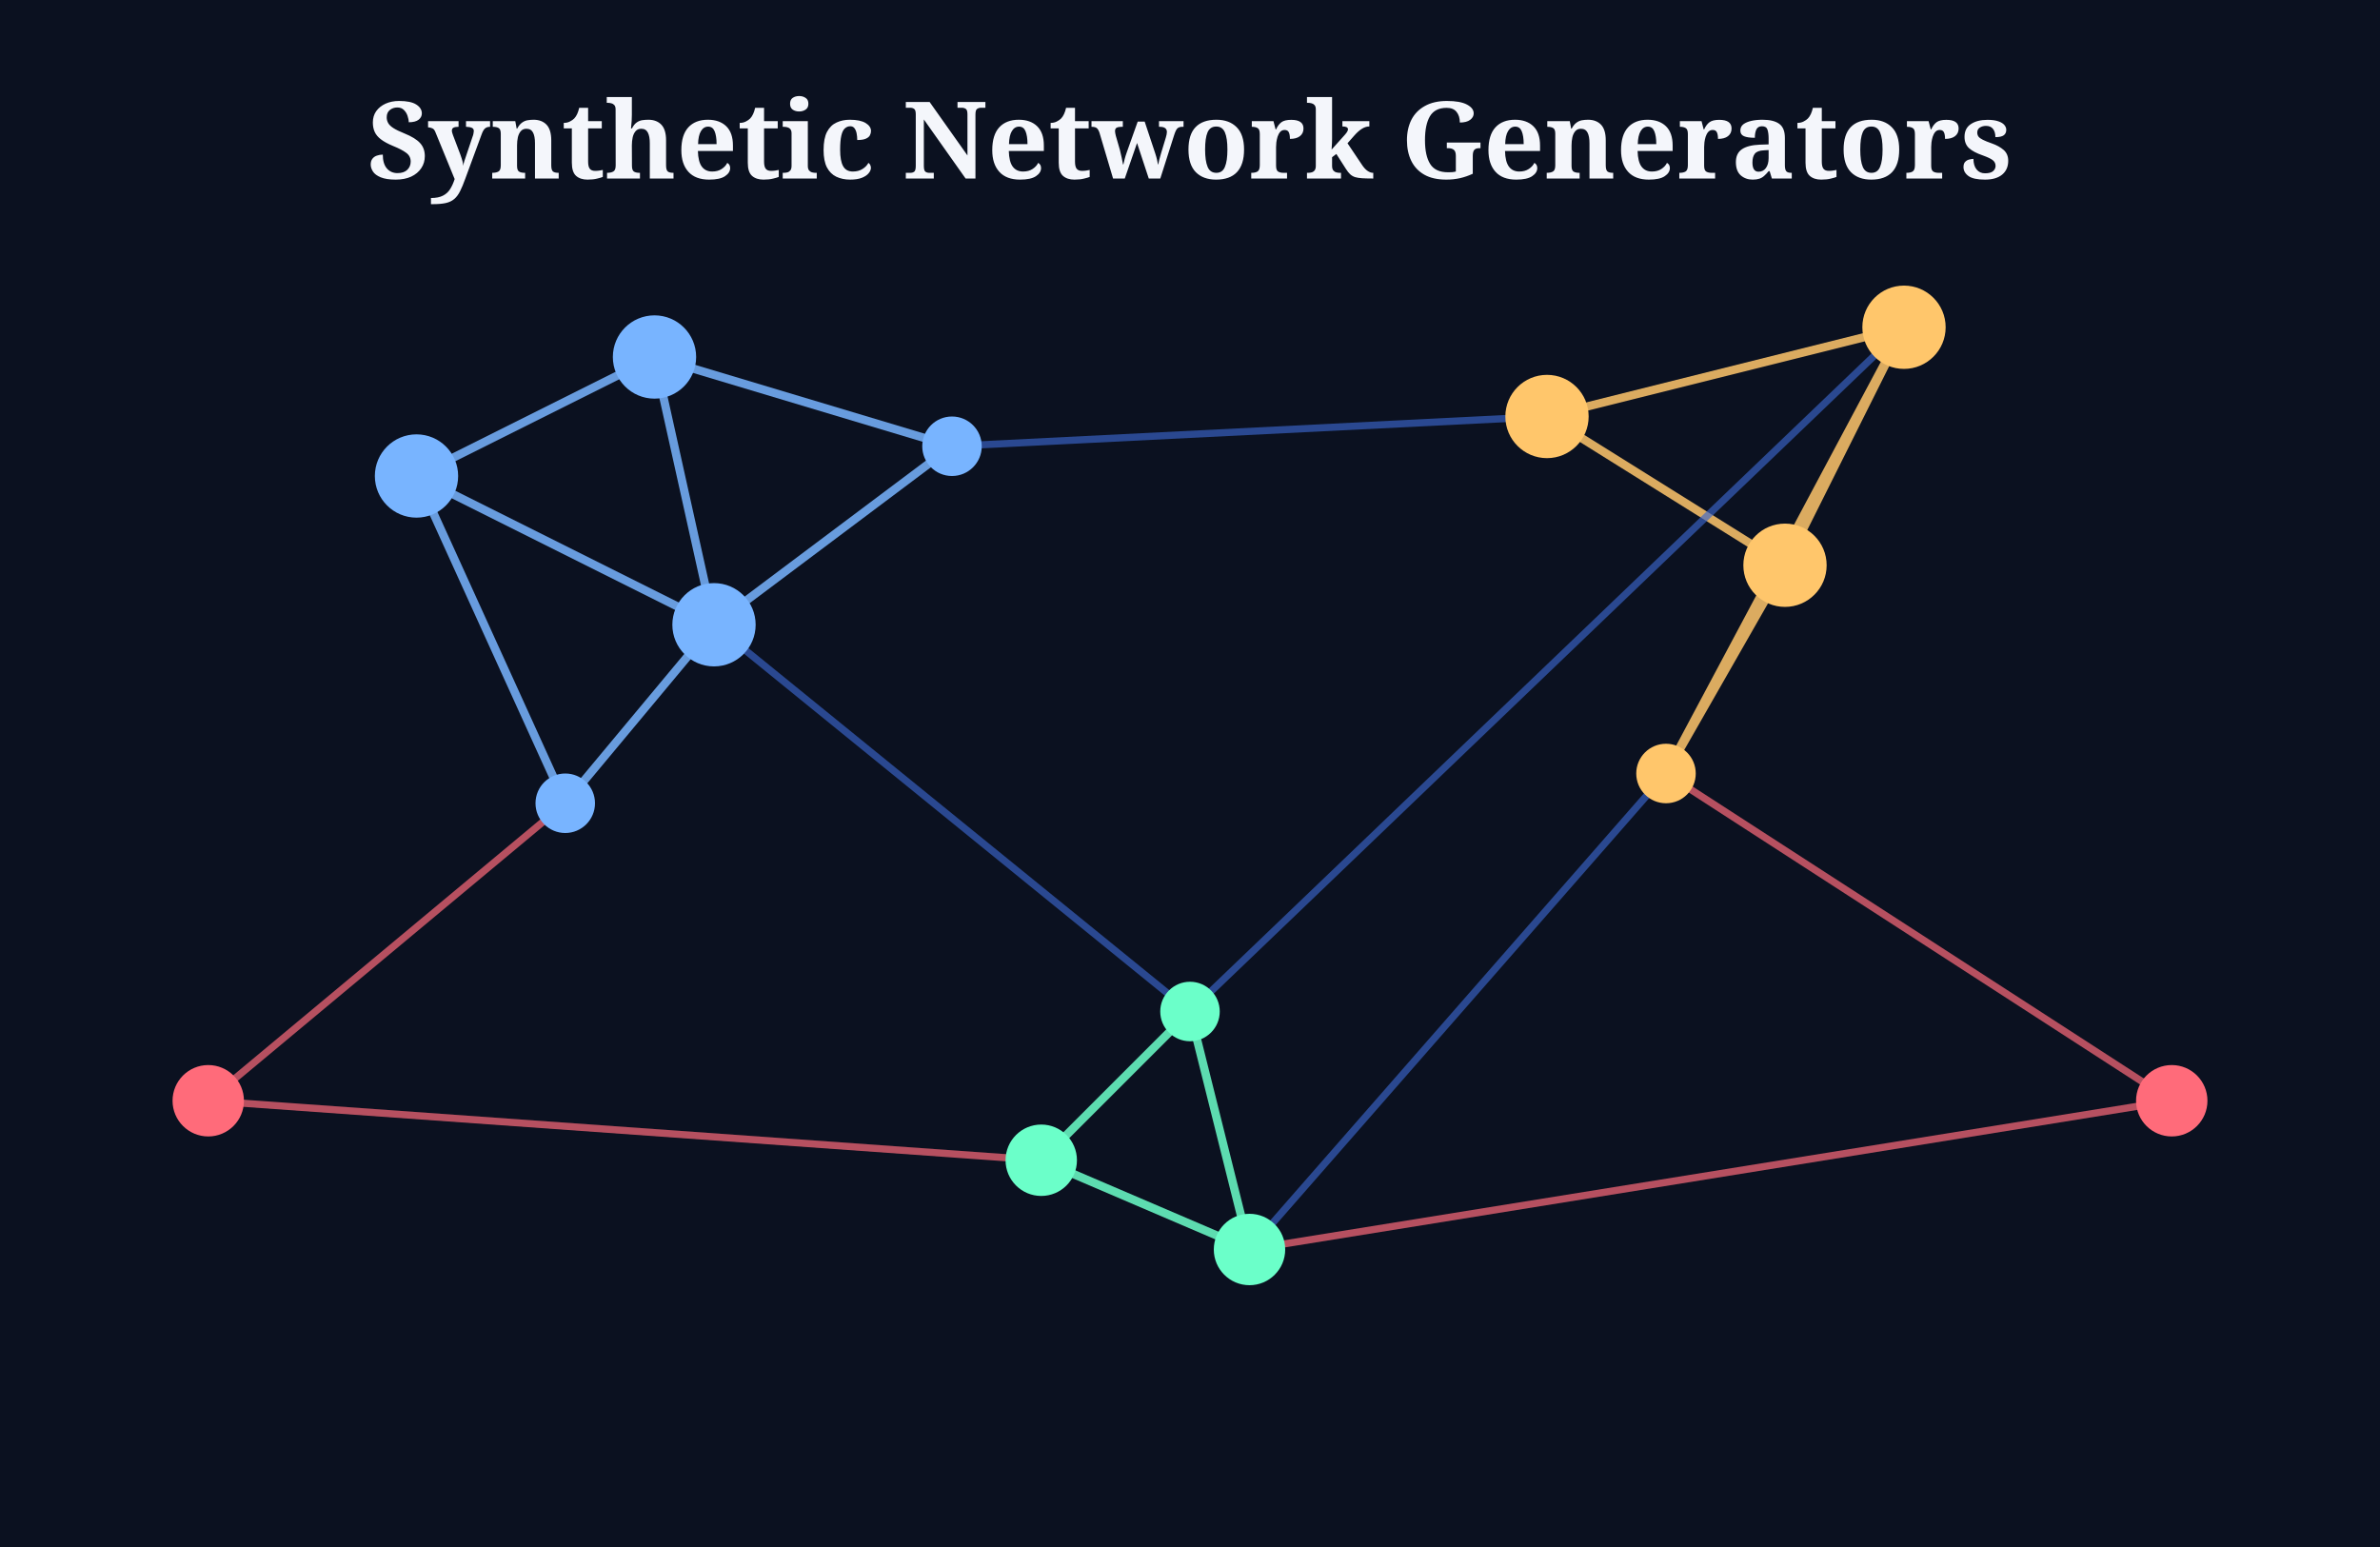
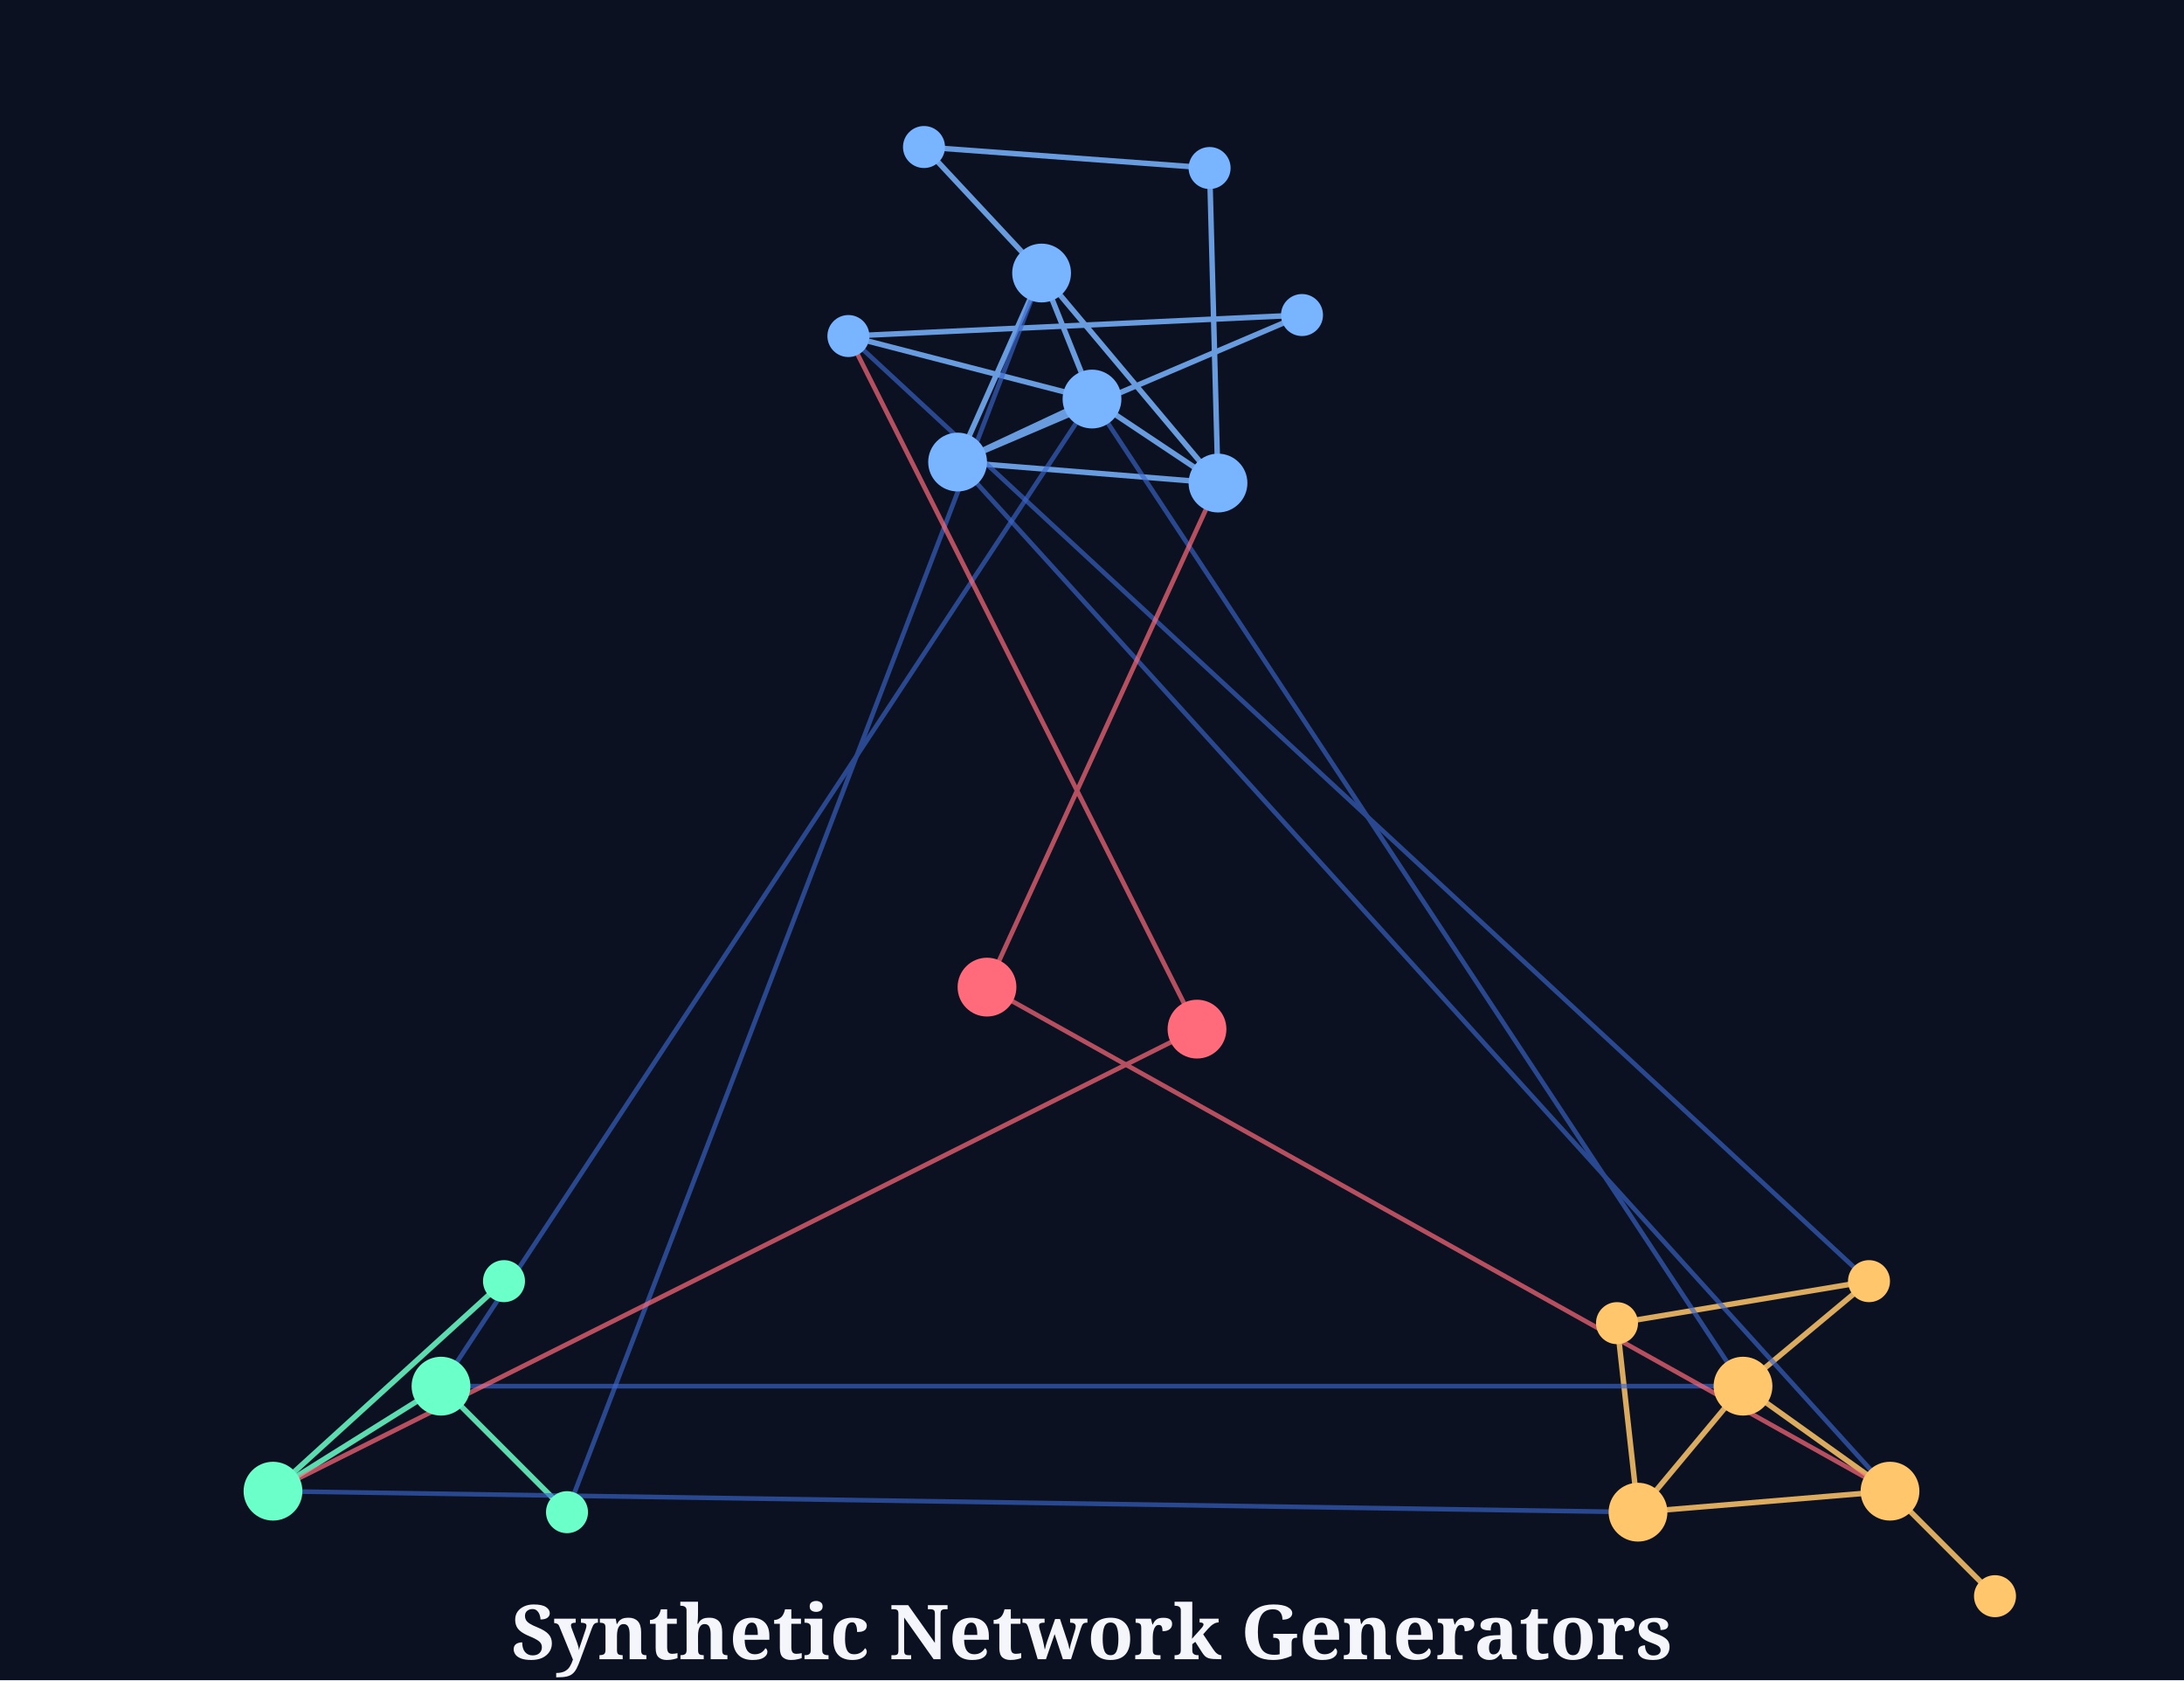
- <svg xmlns="http://www.w3.org/2000/svg" viewBox="0 0 400 260" width="400" height="260">
-   <rect width="400" height="260" fill="#0b1120" />
+ <svg xmlns="http://www.w3.org/2000/svg" viewBox="-260 -240 520 400" width="520" height="400">
+   <rect x="-260" y="-240" width="520" height="400" fill="#0b1120" />
  <g fill="none" stroke-linecap="round">
-     <g stroke="#78b4ff" stroke-width="1.4" opacity="0.85">
-       <line x1="70" y1="80" x2="110" y2="60" />
-       <line x1="70" y1="80" x2="120" y2="105" />
-       <line x1="110" y1="60" x2="120" y2="105" />
-       <line x1="110" y1="60" x2="160" y2="75" />
-       <line x1="120" y1="105" x2="160" y2="75" />
-       <line x1="120" y1="105" x2="95" y2="135" />
-       <line x1="95" y1="135" x2="70" y2="80" />
+     <g stroke="#78b4ff" stroke-width="1.3" opacity="0.85">
+       <line x1="0" y1="-145" x2="-32" y2="-130" />
+       <line x1="0" y1="-145" x2="30" y2="-125" />
+       <line x1="0" y1="-145" x2="-12" y2="-175" />
+       <line x1="-32" y1="-130" x2="30" y2="-125" />
+       <line x1="-32" y1="-130" x2="-12" y2="-175" />
+       <line x1="30" y1="-125" x2="-12" y2="-175" />
+       <line x1="0" y1="-145" x2="-58" y2="-160" />
+       <line x1="-32" y1="-130" x2="50" y2="-165" />
+       <line x1="30" y1="-125" x2="28" y2="-200" />
+       <line x1="-12" y1="-175" x2="-40" y2="-205" />
+       <line x1="-58" y1="-160" x2="50" y2="-165" />
+       <line x1="28" y1="-200" x2="-40" y2="-205" />
    </g>
-     <g stroke="#ffc66b" stroke-width="1.4" opacity="0.85">
-       <line x1="260" y1="70" x2="300" y2="95" />
-       <line x1="260" y1="70" x2="320" y2="55" />
-       <line x1="300" y1="95" x2="320" y2="55" />
-       <line x1="300" y1="95" x2="280" y2="130" />
-       <line x1="280" y1="130" x2="320" y2="55" />
+     <g stroke="#ffc66b" stroke-width="1.3" opacity="0.85">
+       <line x1="155" y1="90" x2="190" y2="115" />
+       <line x1="155" y1="90" x2="130" y2="120" />
+       <line x1="190" y1="115" x2="130" y2="120" />
+       <line x1="155" y1="90" x2="185" y2="65" />
+       <line x1="190" y1="115" x2="215" y2="140" />
+       <line x1="130" y1="120" x2="125" y2="75" />
+       <line x1="185" y1="65" x2="125" y2="75" />
    </g>
-     <g stroke="#6bffc9" stroke-width="1.4" opacity="0.85">
-       <line x1="175" y1="195" x2="210" y2="210" />
-       <line x1="175" y1="195" x2="200" y2="170" />
-       <line x1="210" y1="210" x2="200" y2="170" />
+     <g stroke="#6bffc9" stroke-width="1.3" opacity="0.85">
+       <line x1="-155" y1="90" x2="-195" y2="115" />
+       <line x1="-155" y1="90" x2="-125" y2="120" />
+       <line x1="-195" y1="115" x2="-140" y2="65" />
    </g>
-     <g stroke="#3a66cc" stroke-width="1.2" opacity="0.65">
-       <line x1="160" y1="75" x2="260" y2="70" />
-       <line x1="120" y1="105" x2="200" y2="170" />
-       <line x1="280" y1="130" x2="210" y2="210" />
-       <line x1="320" y1="55" x2="200" y2="170" />
+     <g stroke="#3a66cc" stroke-width="1.1" opacity="0.65">
+       <line x1="0" y1="-145" x2="155" y2="90" />
+       <line x1="-32" y1="-130" x2="190" y2="115" />
+       <line x1="-58" y1="-160" x2="185" y2="65" />
    </g>
-     <g stroke="#ff6b7a" stroke-width="1.2" opacity="0.7">
-       <line x1="35" y1="185" x2="95" y2="135" />
-       <line x1="35" y1="185" x2="175" y2="195" />
-       <line x1="365" y1="185" x2="280" y2="130" />
-       <line x1="365" y1="185" x2="210" y2="210" />
+     <g stroke="#3a66cc" stroke-width="1.1" opacity="0.65">
+       <line x1="155" y1="90" x2="-155" y2="90" />
+       <line x1="130" y1="120" x2="-195" y2="115" />
+     </g>
+     <g stroke="#3a66cc" stroke-width="1.1" opacity="0.65">
+       <line x1="0" y1="-145" x2="-155" y2="90" />
+       <line x1="-12" y1="-175" x2="-125" y2="120" />
+     </g>
+     <g stroke="#ff6b7a" stroke-width="1.1" opacity="0.7">
+       <line x1="-25" y1="-5" x2="30" y2="-125" />
+       <line x1="-25" y1="-5" x2="190" y2="115" />
+       <line x1="25" y1="5" x2="-195" y2="115" />
+       <line x1="25" y1="5" x2="-58" y2="-160" />
    </g>
  </g>
  <g>
    <g fill="#78b4ff">
-       <circle cx="70" cy="80" r="7" />
-       <circle cx="110" cy="60" r="7" />
-       <circle cx="120" cy="105" r="7" />
-       <circle cx="160" cy="75" r="5" />
-       <circle cx="95" cy="135" r="5" />
+       <circle cx="0" cy="-145" r="7" />
+       <circle cx="-32" cy="-130" r="7" />
+       <circle cx="30" cy="-125" r="7" />
+       <circle cx="-12" cy="-175" r="7" />
+       <circle cx="-58" cy="-160" r="5" />
+       <circle cx="50" cy="-165" r="5" />
+       <circle cx="28" cy="-200" r="5" />
+       <circle cx="-40" cy="-205" r="5" />
    </g>
    <g fill="#ffc66b">
-       <circle cx="260" cy="70" r="7" />
-       <circle cx="300" cy="95" r="7" />
-       <circle cx="320" cy="55" r="7" />
-       <circle cx="280" cy="130" r="5" />
+       <circle cx="155" cy="90" r="7" />
+       <circle cx="190" cy="115" r="7" />
+       <circle cx="130" cy="120" r="7" />
+       <circle cx="185" cy="65" r="5" />
+       <circle cx="215" cy="140" r="5" />
+       <circle cx="125" cy="75" r="5" />
    </g>
    <g fill="#6bffc9">
-       <circle cx="175" cy="195" r="6" />
-       <circle cx="210" cy="210" r="6" />
-       <circle cx="200" cy="170" r="5" />
+       <circle cx="-195" cy="115" r="7" />
+       <circle cx="-125" cy="120" r="5" />
+       <circle cx="-140" cy="65" r="5" />
+       <circle cx="-155" cy="90" r="7" />
    </g>
    <g fill="#ff6b7a">
-       <circle cx="35" cy="185" r="6" />
-       <circle cx="365" cy="185" r="6" />
+       <circle cx="-25" cy="-5" r="7" />
+       <circle cx="25" cy="5" r="7" />
    </g>
  </g>
-   <text x="200" y="30" text-anchor="middle" font-family="Fraunces, Georgia, serif" font-size="18" fill="#f4f6fb" font-weight="600">Synthetic Network Generators</text>
+   <text x="0" y="155" text-anchor="middle" font-family="Fraunces, Georgia, serif" font-size="18" fill="#f4f6fb" font-weight="600">Synthetic Network Generators</text>
</svg>
